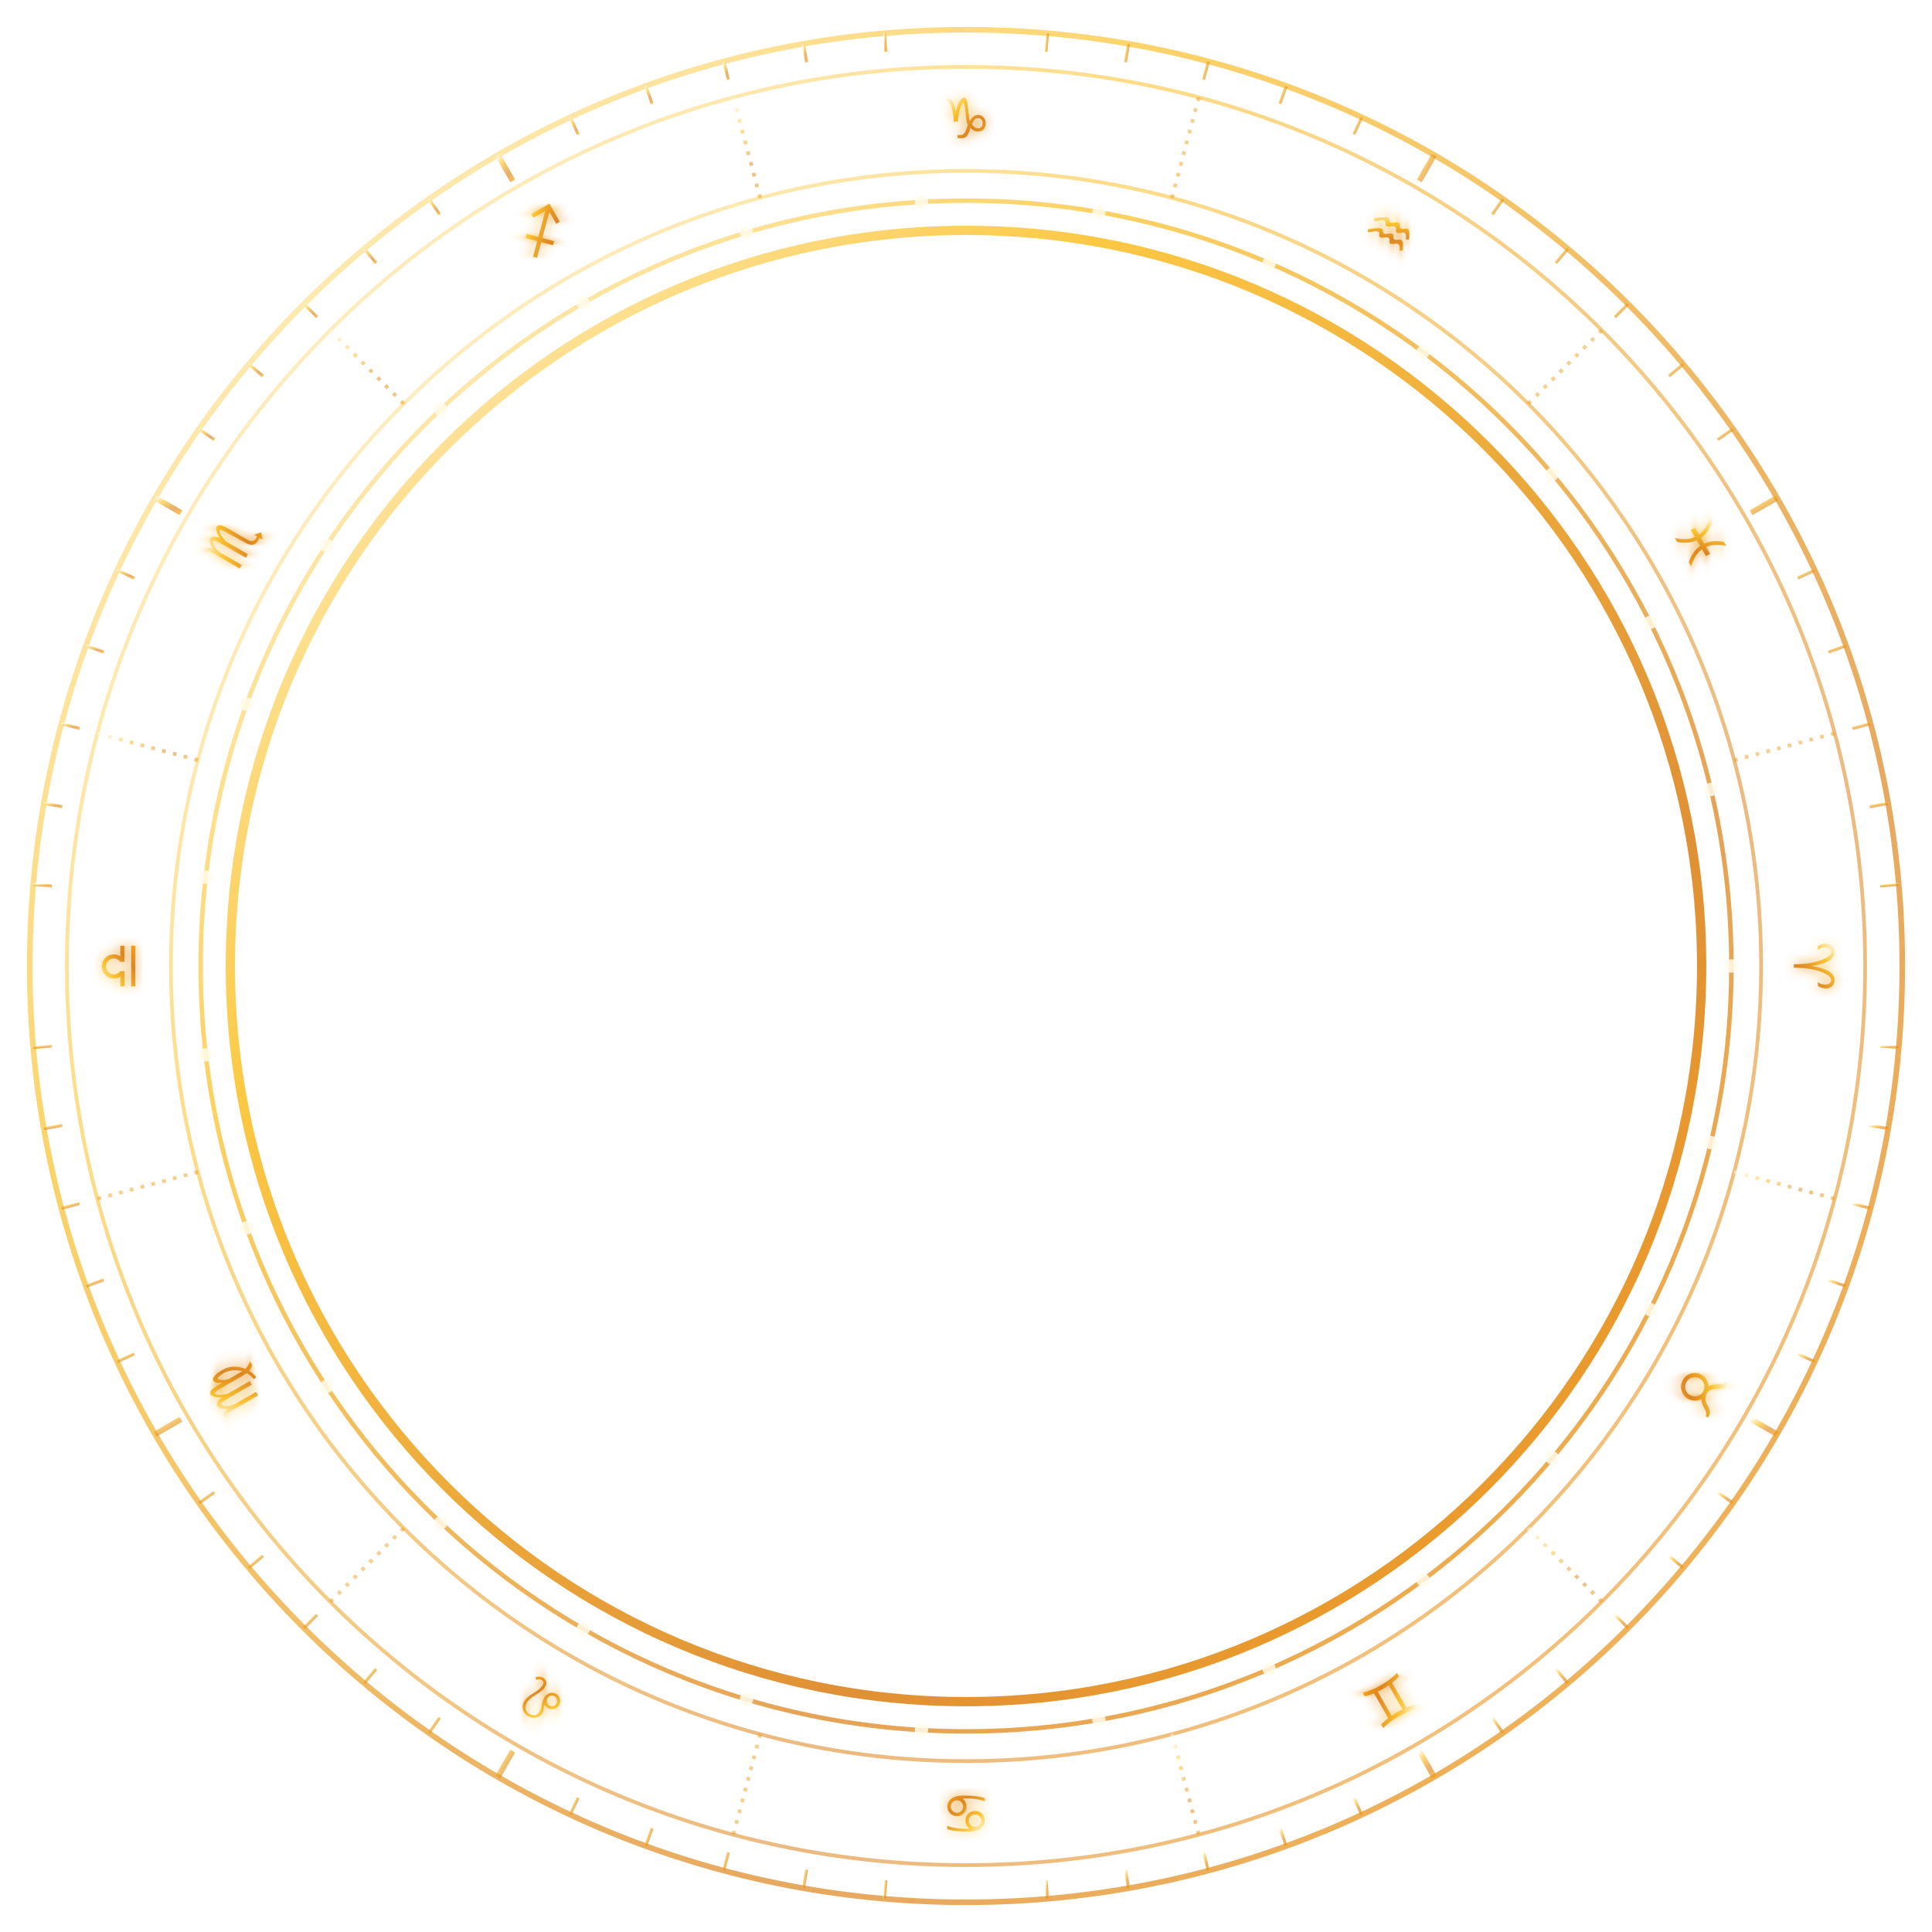
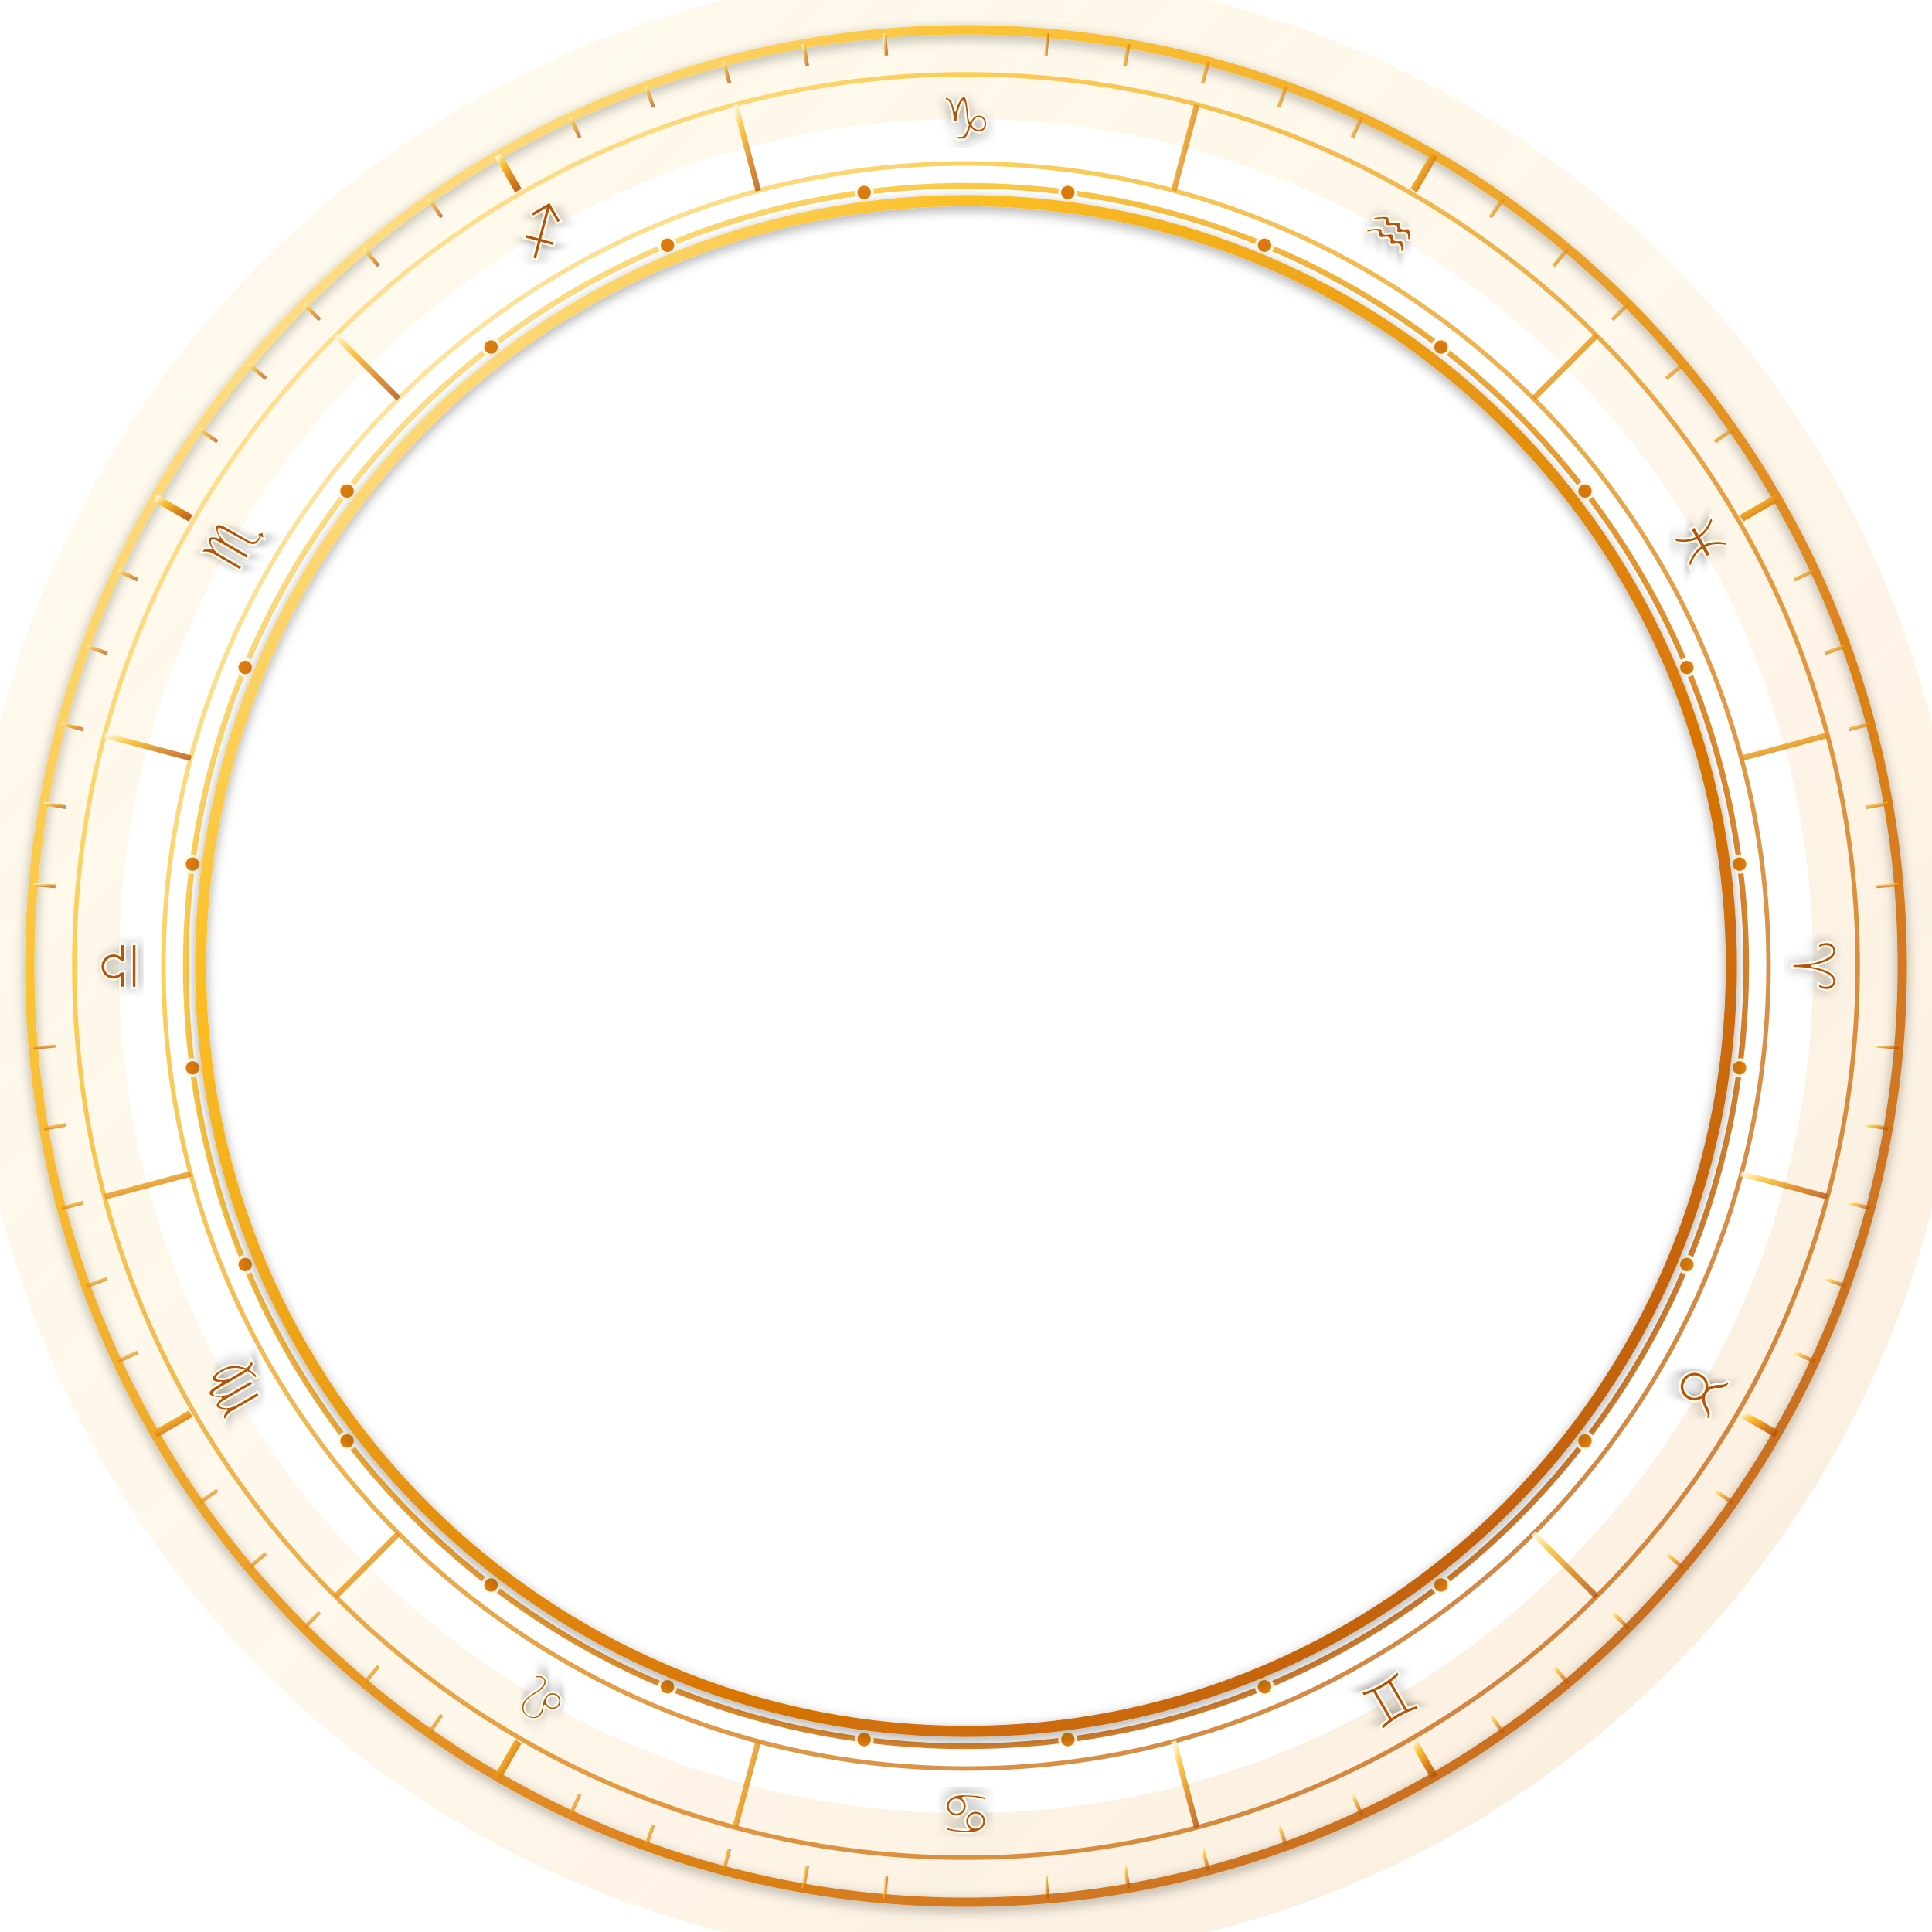
<svg xmlns="http://www.w3.org/2000/svg" class="hero-rashi-dial" viewBox="0 0 520 520">
  <defs>
-     <linearGradient id="dialGold" x1="0%" y1="0%" x2="100%" y2="100%">
-       <stop offset="0%" stop-color="#FFFBEB" stop-opacity="0.95" />
-       <stop offset="30%" stop-color="#FBBF24" stop-opacity="0.9" />
-       <stop offset="70%" stop-color="#D97706" stop-opacity="0.85" />
-       <stop offset="100%" stop-color="#F59E0B" stop-opacity="0.95" />
+     <linearGradient id="dialGoldHigh" x1="0%" y1="0%" x2="100%" y2="100%">
+       <stop offset="0%" stop-color="#FFFBEB" stop-opacity="1" />
+       <stop offset="25%" stop-color="#FBBF24" stop-opacity="1" />
+       <stop offset="65%" stop-color="#D97706" stop-opacity="1" />
+       <stop offset="100%" stop-color="#B45309" stop-opacity="1" />
    </linearGradient>
-     <filter id="goldGlow" x="-20%" y="-20%" width="140%" height="140%">
-       <feGaussianBlur stdDeviation="1.5" result="blur" />
-       <feComposite in="SourceGraphic" in2="blur" operator="over" />
+     <linearGradient id="ringTrackGrad" x1="0%" y1="0%" x2="100%" y2="100%">
+       <stop offset="0%" stop-color="#FDE68A" stop-opacity="0.35" />
+       <stop offset="50%" stop-color="#F59E0B" stop-opacity="0.2" />
+       <stop offset="100%" stop-color="#D97706" stop-opacity="0.35" />
+     </linearGradient>
+     <filter id="dialShadow" x="-20%" y="-20%" width="140%" height="140%">
+       <feDropShadow dx="0" dy="1" stdDeviation="1.5" flood-color="#000" flood-opacity="0.35" />
    </filter>
  </defs>
-   <circle cx="260" cy="260" r="252" stroke="url(#dialGold)" stroke-width="1.5" fill="none" opacity="0.75" />
-   <line x1="512.00" y1="260.00" x2="504.00" y2="260.00" stroke="url(#dialGold)" stroke-width="1.5" opacity="0.7" />
-   <line x1="511.04" y1="281.96" x2="506.06" y2="281.53" stroke="url(#dialGold)" stroke-width="0.8" opacity="0.7" />
-   <line x1="508.17" y1="303.76" x2="503.25" y2="302.89" stroke="url(#dialGold)" stroke-width="0.8" opacity="0.7" />
-   <line x1="503.41" y1="325.22" x2="498.58" y2="323.93" stroke="url(#dialGold)" stroke-width="0.8" opacity="0.7" />
-   <line x1="496.80" y1="346.19" x2="492.10" y2="344.48" stroke="url(#dialGold)" stroke-width="0.8" opacity="0.7" />
-   <line x1="488.39" y1="366.50" x2="483.86" y2="364.39" stroke="url(#dialGold)" stroke-width="0.8" opacity="0.7" />
-   <line x1="478.24" y1="386.00" x2="471.31" y2="382.00" stroke="url(#dialGold)" stroke-width="1.5" opacity="0.7" />
-   <line x1="466.43" y1="404.54" x2="462.33" y2="401.67" stroke="url(#dialGold)" stroke-width="0.8" opacity="0.7" />
-   <line x1="453.04" y1="421.98" x2="449.21" y2="418.77" stroke="url(#dialGold)" stroke-width="0.8" opacity="0.7" />
-   <line x1="438.19" y1="438.19" x2="434.66" y2="434.66" stroke="url(#dialGold)" stroke-width="0.8" opacity="0.7" />
-   <line x1="421.98" y1="453.04" x2="418.77" y2="449.21" stroke="url(#dialGold)" stroke-width="0.8" opacity="0.7" />
-   <line x1="404.54" y1="466.43" x2="401.67" y2="462.33" stroke="url(#dialGold)" stroke-width="0.8" opacity="0.7" />
-   <line x1="386.00" y1="478.24" x2="382.00" y2="471.31" stroke="url(#dialGold)" stroke-width="1.5" opacity="0.7" />
-   <line x1="366.50" y1="488.39" x2="364.39" y2="483.86" stroke="url(#dialGold)" stroke-width="0.8" opacity="0.7" />
-   <line x1="346.19" y1="496.80" x2="344.48" y2="492.10" stroke="url(#dialGold)" stroke-width="0.8" opacity="0.7" />
-   <line x1="325.22" y1="503.41" x2="323.93" y2="498.58" stroke="url(#dialGold)" stroke-width="0.8" opacity="0.7" />
-   <line x1="303.76" y1="508.17" x2="302.89" y2="503.25" stroke="url(#dialGold)" stroke-width="0.8" opacity="0.7" />
-   <line x1="281.96" y1="511.04" x2="281.53" y2="506.06" stroke="url(#dialGold)" stroke-width="0.8" opacity="0.7" />
-   <line x1="260.00" y1="512.00" x2="260.00" y2="504.00" stroke="url(#dialGold)" stroke-width="1.5" opacity="0.7" />
-   <line x1="238.04" y1="511.04" x2="238.47" y2="506.06" stroke="url(#dialGold)" stroke-width="0.8" opacity="0.7" />
-   <line x1="216.24" y1="508.17" x2="217.11" y2="503.25" stroke="url(#dialGold)" stroke-width="0.8" opacity="0.7" />
-   <line x1="194.78" y1="503.41" x2="196.07" y2="498.58" stroke="url(#dialGold)" stroke-width="0.8" opacity="0.7" />
-   <line x1="173.81" y1="496.80" x2="175.52" y2="492.10" stroke="url(#dialGold)" stroke-width="0.8" opacity="0.7" />
-   <line x1="153.50" y1="488.39" x2="155.61" y2="483.86" stroke="url(#dialGold)" stroke-width="0.8" opacity="0.7" />
-   <line x1="134.00" y1="478.24" x2="138.00" y2="471.31" stroke="url(#dialGold)" stroke-width="1.5" opacity="0.7" />
-   <line x1="115.46" y1="466.43" x2="118.33" y2="462.33" stroke="url(#dialGold)" stroke-width="0.8" opacity="0.7" />
-   <line x1="98.02" y1="453.04" x2="101.23" y2="449.21" stroke="url(#dialGold)" stroke-width="0.8" opacity="0.7" />
-   <line x1="81.81" y1="438.19" x2="85.34" y2="434.66" stroke="url(#dialGold)" stroke-width="0.8" opacity="0.7" />
-   <line x1="66.96" y1="421.98" x2="70.79" y2="418.77" stroke="url(#dialGold)" stroke-width="0.8" opacity="0.7" />
-   <line x1="53.57" y1="404.54" x2="57.67" y2="401.67" stroke="url(#dialGold)" stroke-width="0.8" opacity="0.7" />
-   <line x1="41.76" y1="386.00" x2="48.69" y2="382.00" stroke="url(#dialGold)" stroke-width="1.5" opacity="0.7" />
-   <line x1="31.61" y1="366.50" x2="36.14" y2="364.39" stroke="url(#dialGold)" stroke-width="0.8" opacity="0.7" />
-   <line x1="23.20" y1="346.19" x2="27.90" y2="344.48" stroke="url(#dialGold)" stroke-width="0.8" opacity="0.7" />
-   <line x1="16.59" y1="325.22" x2="21.42" y2="323.93" stroke="url(#dialGold)" stroke-width="0.8" opacity="0.7" />
-   <line x1="11.83" y1="303.76" x2="16.75" y2="302.89" stroke="url(#dialGold)" stroke-width="0.8" opacity="0.7" />
-   <line x1="8.96" y1="281.96" x2="13.94" y2="281.53" stroke="url(#dialGold)" stroke-width="0.8" opacity="0.7" />
-   <line x1="8.00" y1="260.00" x2="16.00" y2="260.00" stroke="url(#dialGold)" stroke-width="1.5" opacity="0.7" />
-   <line x1="8.96" y1="238.04" x2="13.94" y2="238.47" stroke="url(#dialGold)" stroke-width="0.8" opacity="0.7" />
-   <line x1="11.83" y1="216.24" x2="16.75" y2="217.11" stroke="url(#dialGold)" stroke-width="0.8" opacity="0.7" />
-   <line x1="16.59" y1="194.78" x2="21.42" y2="196.07" stroke="url(#dialGold)" stroke-width="0.8" opacity="0.7" />
-   <line x1="23.20" y1="173.81" x2="27.90" y2="175.52" stroke="url(#dialGold)" stroke-width="0.8" opacity="0.7" />
-   <line x1="31.61" y1="153.50" x2="36.14" y2="155.61" stroke="url(#dialGold)" stroke-width="0.8" opacity="0.7" />
-   <line x1="41.76" y1="134.00" x2="48.69" y2="138.00" stroke="url(#dialGold)" stroke-width="1.5" opacity="0.7" />
-   <line x1="53.57" y1="115.46" x2="57.67" y2="118.33" stroke="url(#dialGold)" stroke-width="0.8" opacity="0.7" />
-   <line x1="66.96" y1="98.02" x2="70.79" y2="101.23" stroke="url(#dialGold)" stroke-width="0.8" opacity="0.7" />
-   <line x1="81.81" y1="81.81" x2="85.34" y2="85.34" stroke="url(#dialGold)" stroke-width="0.8" opacity="0.7" />
-   <line x1="98.02" y1="66.96" x2="101.23" y2="70.79" stroke="url(#dialGold)" stroke-width="0.8" opacity="0.7" />
-   <line x1="115.46" y1="53.57" x2="118.33" y2="57.67" stroke="url(#dialGold)" stroke-width="0.8" opacity="0.7" />
-   <line x1="134.00" y1="41.76" x2="138.00" y2="48.69" stroke="url(#dialGold)" stroke-width="1.5" opacity="0.7" />
-   <line x1="153.50" y1="31.61" x2="155.61" y2="36.14" stroke="url(#dialGold)" stroke-width="0.8" opacity="0.7" />
-   <line x1="173.81" y1="23.20" x2="175.52" y2="27.90" stroke="url(#dialGold)" stroke-width="0.8" opacity="0.7" />
-   <line x1="194.78" y1="16.59" x2="196.07" y2="21.42" stroke="url(#dialGold)" stroke-width="0.8" opacity="0.7" />
-   <line x1="216.24" y1="11.83" x2="217.11" y2="16.75" stroke="url(#dialGold)" stroke-width="0.8" opacity="0.7" />
-   <line x1="238.04" y1="8.96" x2="238.47" y2="13.94" stroke="url(#dialGold)" stroke-width="0.8" opacity="0.7" />
-   <line x1="260.00" y1="8.00" x2="260.00" y2="16.00" stroke="url(#dialGold)" stroke-width="1.5" opacity="0.7" />
-   <line x1="281.96" y1="8.96" x2="281.53" y2="13.94" stroke="url(#dialGold)" stroke-width="0.8" opacity="0.7" />
-   <line x1="303.76" y1="11.83" x2="302.89" y2="16.75" stroke="url(#dialGold)" stroke-width="0.8" opacity="0.7" />
-   <line x1="325.22" y1="16.59" x2="323.93" y2="21.42" stroke="url(#dialGold)" stroke-width="0.8" opacity="0.7" />
-   <line x1="346.19" y1="23.20" x2="344.48" y2="27.90" stroke="url(#dialGold)" stroke-width="0.8" opacity="0.7" />
-   <line x1="366.50" y1="31.61" x2="364.39" y2="36.14" stroke="url(#dialGold)" stroke-width="0.8" opacity="0.7" />
-   <line x1="386.00" y1="41.76" x2="382.00" y2="48.69" stroke="url(#dialGold)" stroke-width="1.5" opacity="0.7" />
-   <line x1="404.54" y1="53.57" x2="401.67" y2="57.67" stroke="url(#dialGold)" stroke-width="0.8" opacity="0.7" />
-   <line x1="421.98" y1="66.96" x2="418.77" y2="70.79" stroke="url(#dialGold)" stroke-width="0.8" opacity="0.7" />
-   <line x1="438.19" y1="81.81" x2="434.66" y2="85.34" stroke="url(#dialGold)" stroke-width="0.8" opacity="0.7" />
-   <line x1="453.04" y1="98.02" x2="449.21" y2="101.23" stroke="url(#dialGold)" stroke-width="0.8" opacity="0.7" />
-   <line x1="466.43" y1="115.46" x2="462.33" y2="118.33" stroke="url(#dialGold)" stroke-width="0.8" opacity="0.7" />
-   <line x1="478.24" y1="134.00" x2="471.31" y2="138.00" stroke="url(#dialGold)" stroke-width="1.5" opacity="0.7" />
-   <line x1="488.39" y1="153.50" x2="483.86" y2="155.61" stroke="url(#dialGold)" stroke-width="0.8" opacity="0.7" />
-   <line x1="496.80" y1="173.81" x2="492.10" y2="175.52" stroke="url(#dialGold)" stroke-width="0.8" opacity="0.7" />
-   <line x1="503.41" y1="194.78" x2="498.58" y2="196.07" stroke="url(#dialGold)" stroke-width="0.8" opacity="0.7" />
-   <line x1="508.17" y1="216.24" x2="503.25" y2="217.11" stroke="url(#dialGold)" stroke-width="0.8" opacity="0.7" />
-   <line x1="511.04" y1="238.04" x2="506.06" y2="238.47" stroke="url(#dialGold)" stroke-width="0.8" opacity="0.7" />
-   <circle cx="260" cy="260" r="242" stroke="url(#dialGold)" stroke-width="1" fill="none" opacity="0.6" />
-   <circle cx="260" cy="260" r="214" stroke="url(#dialGold)" stroke-width="1" fill="none" opacity="0.6" />
-   <line x1="466.71" y1="204.61" x2="493.75" y2="197.37" stroke="url(#dialGold)" stroke-width="1" opacity="0.55" stroke-dasharray="1 2" />
-   <line x1="466.71" y1="315.39" x2="493.75" y2="322.63" stroke="url(#dialGold)" stroke-width="1" opacity="0.55" stroke-dasharray="1 2" />
-   <line x1="411.32" y1="411.32" x2="431.12" y2="431.12" stroke="url(#dialGold)" stroke-width="1" opacity="0.55" stroke-dasharray="1 2" />
-   <line x1="315.39" y1="466.71" x2="322.63" y2="493.75" stroke="url(#dialGold)" stroke-width="1" opacity="0.55" stroke-dasharray="1 2" />
-   <line x1="204.61" y1="466.71" x2="197.37" y2="493.75" stroke="url(#dialGold)" stroke-width="1" opacity="0.55" stroke-dasharray="1 2" />
-   <line x1="108.68" y1="411.32" x2="88.88" y2="431.12" stroke="url(#dialGold)" stroke-width="1" opacity="0.55" stroke-dasharray="1 2" />
-   <line x1="53.29" y1="315.39" x2="26.25" y2="322.63" stroke="url(#dialGold)" stroke-width="1" opacity="0.55" stroke-dasharray="1 2" />
-   <line x1="53.29" y1="204.61" x2="26.25" y2="197.37" stroke="url(#dialGold)" stroke-width="1" opacity="0.55" stroke-dasharray="1 2" />
-   <line x1="108.68" y1="108.68" x2="88.88" y2="88.88" stroke="url(#dialGold)" stroke-width="1" opacity="0.55" stroke-dasharray="1 2" />
-   <line x1="204.61" y1="53.29" x2="197.37" y2="26.25" stroke="url(#dialGold)" stroke-width="1" opacity="0.55" stroke-dasharray="1 2" />
-   <line x1="315.39" y1="53.29" x2="322.63" y2="26.25" stroke="url(#dialGold)" stroke-width="1" opacity="0.55" stroke-dasharray="1 2" />
-   <line x1="411.32" y1="108.68" x2="431.12" y2="88.88" stroke="url(#dialGold)" stroke-width="1" opacity="0.55" stroke-dasharray="1 2" />
-   <text x="488.00" y="260.00" fill="url(#dialGold)" font-family="system-ui, -apple-system, sans-serif" font-size="15" font-weight="bold" text-anchor="middle" dominant-baseline="central" transform="rotate(90, 488.00, 260.00)" filter="url(#goldGlow)">♈</text>
-   <text x="457.45" y="374.00" fill="url(#dialGold)" font-family="system-ui, -apple-system, sans-serif" font-size="15" font-weight="bold" text-anchor="middle" dominant-baseline="central" transform="rotate(120, 457.45, 374.00)" filter="url(#goldGlow)">♉</text>
-   <text x="374.00" y="457.45" fill="url(#dialGold)" font-family="system-ui, -apple-system, sans-serif" font-size="15" font-weight="bold" text-anchor="middle" dominant-baseline="central" transform="rotate(150, 374.00, 457.45)" filter="url(#goldGlow)">♊</text>
-   <text x="260.00" y="488.00" fill="url(#dialGold)" font-family="system-ui, -apple-system, sans-serif" font-size="15" font-weight="bold" text-anchor="middle" dominant-baseline="central" transform="rotate(180, 260.00, 488.00)" filter="url(#goldGlow)">♋</text>
-   <text x="146.00" y="457.45" fill="url(#dialGold)" font-family="system-ui, -apple-system, sans-serif" font-size="15" font-weight="bold" text-anchor="middle" dominant-baseline="central" transform="rotate(210, 146.00, 457.45)" filter="url(#goldGlow)">♌</text>
-   <text x="62.55" y="374.00" fill="url(#dialGold)" font-family="system-ui, -apple-system, sans-serif" font-size="15" font-weight="bold" text-anchor="middle" dominant-baseline="central" transform="rotate(240, 62.55, 374.00)" filter="url(#goldGlow)">♍</text>
-   <text x="32.00" y="260.00" fill="url(#dialGold)" font-family="system-ui, -apple-system, sans-serif" font-size="15" font-weight="bold" text-anchor="middle" dominant-baseline="central" transform="rotate(270, 32.00, 260.00)" filter="url(#goldGlow)">♎</text>
-   <text x="62.55" y="146.00" fill="url(#dialGold)" font-family="system-ui, -apple-system, sans-serif" font-size="15" font-weight="bold" text-anchor="middle" dominant-baseline="central" transform="rotate(300, 62.55, 146.00)" filter="url(#goldGlow)">♏</text>
-   <text x="146.00" y="62.55" fill="url(#dialGold)" font-family="system-ui, -apple-system, sans-serif" font-size="15" font-weight="bold" text-anchor="middle" dominant-baseline="central" transform="rotate(330, 146.00, 62.55)" filter="url(#goldGlow)">♐</text>
-   <text x="260.00" y="32.00" fill="url(#dialGold)" font-family="system-ui, -apple-system, sans-serif" font-size="15" font-weight="bold" text-anchor="middle" dominant-baseline="central" transform="rotate(360, 260.00, 32.00)" filter="url(#goldGlow)">♑</text>
-   <text x="374.00" y="62.55" fill="url(#dialGold)" font-family="system-ui, -apple-system, sans-serif" font-size="15" font-weight="bold" text-anchor="middle" dominant-baseline="central" transform="rotate(390, 374.00, 62.55)" filter="url(#goldGlow)">♒</text>
-   <text x="457.45" y="146.00" fill="url(#dialGold)" font-family="system-ui, -apple-system, sans-serif" font-size="15" font-weight="bold" text-anchor="middle" dominant-baseline="central" transform="rotate(420, 457.45, 146.00)" filter="url(#goldGlow)">♓</text>
-   <circle cx="260" cy="260" r="206" stroke="url(#dialGold)" stroke-width="1.2" fill="none" opacity="0.8" />
-   <circle cx="466.00" cy="260.00" r="1.8" fill="#FFFBEB" opacity="0.85" />
-   <circle cx="460.45" cy="307.51" r="1.8" fill="#FFFBEB" opacity="0.85" />
-   <circle cx="444.09" cy="352.45" r="1.8" fill="#FFFBEB" opacity="0.85" />
-   <circle cx="417.81" cy="392.41" r="1.8" fill="#FFFBEB" opacity="0.85" />
-   <circle cx="383.01" cy="425.24" r="1.8" fill="#FFFBEB" opacity="0.85" />
-   <circle cx="341.59" cy="449.15" r="1.8" fill="#FFFBEB" opacity="0.85" />
-   <circle cx="295.77" cy="462.87" r="1.8" fill="#FFFBEB" opacity="0.85" />
-   <circle cx="248.02" cy="465.65" r="1.8" fill="#FFFBEB" opacity="0.85" />
-   <circle cx="200.92" cy="457.35" r="1.8" fill="#FFFBEB" opacity="0.85" />
-   <circle cx="157.00" cy="438.40" r="1.8" fill="#FFFBEB" opacity="0.85" />
-   <circle cx="118.63" cy="409.84" r="1.8" fill="#FFFBEB" opacity="0.85" />
-   <circle cx="87.89" cy="373.20" r="1.8" fill="#FFFBEB" opacity="0.85" />
-   <circle cx="66.42" cy="330.46" r="1.8" fill="#FFFBEB" opacity="0.85" />
-   <circle cx="55.39" cy="283.92" r="1.8" fill="#FFFBEB" opacity="0.85" />
-   <circle cx="55.39" cy="236.08" r="1.8" fill="#FFFBEB" opacity="0.85" />
-   <circle cx="66.42" cy="189.54" r="1.8" fill="#FFFBEB" opacity="0.85" />
-   <circle cx="87.89" cy="146.80" r="1.8" fill="#FFFBEB" opacity="0.85" />
-   <circle cx="118.63" cy="110.16" r="1.8" fill="#FFFBEB" opacity="0.85" />
-   <circle cx="157.00" cy="81.60" r="1.8" fill="#FFFBEB" opacity="0.85" />
-   <circle cx="200.92" cy="62.65" r="1.8" fill="#FFFBEB" opacity="0.85" />
-   <circle cx="248.02" cy="54.35" r="1.8" fill="#FFFBEB" opacity="0.85" />
-   <circle cx="295.77" cy="57.13" r="1.8" fill="#FFFBEB" opacity="0.85" />
-   <circle cx="341.59" cy="70.85" r="1.8" fill="#FFFBEB" opacity="0.85" />
-   <circle cx="383.01" cy="94.76" r="1.8" fill="#FFFBEB" opacity="0.85" />
-   <circle cx="417.81" cy="127.59" r="1.8" fill="#FFFBEB" opacity="0.85" />
-   <circle cx="444.09" cy="167.55" r="1.8" fill="#FFFBEB" opacity="0.85" />
-   <circle cx="460.45" cy="212.49" r="1.8" fill="#FFFBEB" opacity="0.85" />
-   <circle cx="260" cy="260" r="198" stroke="url(#dialGold)" stroke-width="2.5" fill="none" opacity="0.95" />
+   <circle cx="260" cy="260" r="248" fill="none" stroke="url(#ringTrackGrad)" stroke-width="40" opacity="0.4" />
+   <circle cx="260" cy="260" r="252" stroke="url(#dialGoldHigh)" stroke-width="2.5" fill="none" opacity="0.9" filter="url(#dialShadow)" />
+   <line x1="512.00" y1="260.00" x2="501.00" y2="260.00" stroke="url(#dialGoldHigh)" stroke-width="2.0" opacity="0.9" />
+   <line x1="511.04" y1="281.96" x2="505.06" y2="281.44" stroke="url(#dialGoldHigh)" stroke-width="1.0" opacity="0.7" />
+   <line x1="508.17" y1="303.76" x2="502.26" y2="302.72" stroke="url(#dialGoldHigh)" stroke-width="1.0" opacity="0.7" />
+   <line x1="503.41" y1="325.22" x2="497.62" y2="323.67" stroke="url(#dialGoldHigh)" stroke-width="1.0" opacity="0.7" />
+   <line x1="496.80" y1="346.19" x2="491.16" y2="344.14" stroke="url(#dialGoldHigh)" stroke-width="1.0" opacity="0.7" />
+   <line x1="488.39" y1="366.50" x2="482.95" y2="363.96" stroke="url(#dialGoldHigh)" stroke-width="1.0" opacity="0.7" />
+   <line x1="478.24" y1="386.00" x2="468.71" y2="380.50" stroke="url(#dialGoldHigh)" stroke-width="2.0" opacity="0.9" />
+   <line x1="466.43" y1="404.54" x2="461.51" y2="401.10" stroke="url(#dialGoldHigh)" stroke-width="1.0" opacity="0.7" />
+   <line x1="453.04" y1="421.98" x2="448.45" y2="418.13" stroke="url(#dialGoldHigh)" stroke-width="1.0" opacity="0.7" />
+   <line x1="438.19" y1="438.19" x2="433.95" y2="433.95" stroke="url(#dialGoldHigh)" stroke-width="1.0" opacity="0.7" />
+   <line x1="421.98" y1="453.04" x2="418.13" y2="448.45" stroke="url(#dialGoldHigh)" stroke-width="1.0" opacity="0.7" />
+   <line x1="404.54" y1="466.43" x2="401.10" y2="461.51" stroke="url(#dialGoldHigh)" stroke-width="1.0" opacity="0.7" />
+   <line x1="386.00" y1="478.24" x2="380.50" y2="468.71" stroke="url(#dialGoldHigh)" stroke-width="2.0" opacity="0.9" />
+   <line x1="366.50" y1="488.39" x2="363.96" y2="482.95" stroke="url(#dialGoldHigh)" stroke-width="1.0" opacity="0.7" />
+   <line x1="346.19" y1="496.80" x2="344.14" y2="491.16" stroke="url(#dialGoldHigh)" stroke-width="1.0" opacity="0.7" />
+   <line x1="325.22" y1="503.41" x2="323.67" y2="497.62" stroke="url(#dialGoldHigh)" stroke-width="1.0" opacity="0.7" />
+   <line x1="303.76" y1="508.17" x2="302.72" y2="502.26" stroke="url(#dialGoldHigh)" stroke-width="1.0" opacity="0.7" />
+   <line x1="281.96" y1="511.04" x2="281.44" y2="505.06" stroke="url(#dialGoldHigh)" stroke-width="1.0" opacity="0.7" />
+   <line x1="260.00" y1="512.00" x2="260.00" y2="501.00" stroke="url(#dialGoldHigh)" stroke-width="2.0" opacity="0.9" />
+   <line x1="238.04" y1="511.04" x2="238.56" y2="505.06" stroke="url(#dialGoldHigh)" stroke-width="1.0" opacity="0.7" />
+   <line x1="216.24" y1="508.17" x2="217.28" y2="502.26" stroke="url(#dialGoldHigh)" stroke-width="1.0" opacity="0.7" />
+   <line x1="194.78" y1="503.41" x2="196.33" y2="497.62" stroke="url(#dialGoldHigh)" stroke-width="1.0" opacity="0.7" />
+   <line x1="173.81" y1="496.80" x2="175.86" y2="491.16" stroke="url(#dialGoldHigh)" stroke-width="1.0" opacity="0.7" />
+   <line x1="153.50" y1="488.39" x2="156.04" y2="482.95" stroke="url(#dialGoldHigh)" stroke-width="1.0" opacity="0.7" />
+   <line x1="134.00" y1="478.24" x2="139.50" y2="468.71" stroke="url(#dialGoldHigh)" stroke-width="2.0" opacity="0.9" />
+   <line x1="115.46" y1="466.43" x2="118.90" y2="461.51" stroke="url(#dialGoldHigh)" stroke-width="1.0" opacity="0.7" />
+   <line x1="98.02" y1="453.04" x2="101.87" y2="448.45" stroke="url(#dialGoldHigh)" stroke-width="1.0" opacity="0.7" />
+   <line x1="81.81" y1="438.19" x2="86.05" y2="433.95" stroke="url(#dialGoldHigh)" stroke-width="1.0" opacity="0.7" />
+   <line x1="66.96" y1="421.98" x2="71.55" y2="418.13" stroke="url(#dialGoldHigh)" stroke-width="1.0" opacity="0.7" />
+   <line x1="53.57" y1="404.54" x2="58.49" y2="401.10" stroke="url(#dialGoldHigh)" stroke-width="1.0" opacity="0.7" />
+   <line x1="41.76" y1="386.00" x2="51.29" y2="380.50" stroke="url(#dialGoldHigh)" stroke-width="2.0" opacity="0.9" />
+   <line x1="31.61" y1="366.50" x2="37.05" y2="363.96" stroke="url(#dialGoldHigh)" stroke-width="1.0" opacity="0.7" />
+   <line x1="23.20" y1="346.19" x2="28.84" y2="344.14" stroke="url(#dialGoldHigh)" stroke-width="1.0" opacity="0.7" />
+   <line x1="16.59" y1="325.22" x2="22.38" y2="323.67" stroke="url(#dialGoldHigh)" stroke-width="1.0" opacity="0.7" />
+   <line x1="11.83" y1="303.76" x2="17.74" y2="302.72" stroke="url(#dialGoldHigh)" stroke-width="1.0" opacity="0.7" />
+   <line x1="8.96" y1="281.96" x2="14.94" y2="281.44" stroke="url(#dialGoldHigh)" stroke-width="1.0" opacity="0.7" />
+   <line x1="8.00" y1="260.00" x2="19.00" y2="260.00" stroke="url(#dialGoldHigh)" stroke-width="2.0" opacity="0.9" />
+   <line x1="8.96" y1="238.04" x2="14.94" y2="238.56" stroke="url(#dialGoldHigh)" stroke-width="1.0" opacity="0.7" />
+   <line x1="11.83" y1="216.24" x2="17.74" y2="217.28" stroke="url(#dialGoldHigh)" stroke-width="1.0" opacity="0.7" />
+   <line x1="16.59" y1="194.78" x2="22.38" y2="196.33" stroke="url(#dialGoldHigh)" stroke-width="1.0" opacity="0.7" />
+   <line x1="23.20" y1="173.81" x2="28.84" y2="175.86" stroke="url(#dialGoldHigh)" stroke-width="1.0" opacity="0.7" />
+   <line x1="31.61" y1="153.50" x2="37.05" y2="156.04" stroke="url(#dialGoldHigh)" stroke-width="1.0" opacity="0.7" />
+   <line x1="41.76" y1="134.00" x2="51.29" y2="139.50" stroke="url(#dialGoldHigh)" stroke-width="2.0" opacity="0.9" />
+   <line x1="53.57" y1="115.46" x2="58.49" y2="118.90" stroke="url(#dialGoldHigh)" stroke-width="1.0" opacity="0.7" />
+   <line x1="66.96" y1="98.02" x2="71.55" y2="101.87" stroke="url(#dialGoldHigh)" stroke-width="1.0" opacity="0.7" />
+   <line x1="81.81" y1="81.81" x2="86.05" y2="86.05" stroke="url(#dialGoldHigh)" stroke-width="1.0" opacity="0.7" />
+   <line x1="98.02" y1="66.96" x2="101.87" y2="71.55" stroke="url(#dialGoldHigh)" stroke-width="1.0" opacity="0.7" />
+   <line x1="115.46" y1="53.57" x2="118.90" y2="58.49" stroke="url(#dialGoldHigh)" stroke-width="1.0" opacity="0.7" />
+   <line x1="134.00" y1="41.76" x2="139.50" y2="51.29" stroke="url(#dialGoldHigh)" stroke-width="2.0" opacity="0.9" />
+   <line x1="153.50" y1="31.61" x2="156.04" y2="37.05" stroke="url(#dialGoldHigh)" stroke-width="1.0" opacity="0.7" />
+   <line x1="173.81" y1="23.20" x2="175.86" y2="28.84" stroke="url(#dialGoldHigh)" stroke-width="1.0" opacity="0.7" />
+   <line x1="194.78" y1="16.59" x2="196.33" y2="22.38" stroke="url(#dialGoldHigh)" stroke-width="1.0" opacity="0.7" />
+   <line x1="216.24" y1="11.83" x2="217.28" y2="17.74" stroke="url(#dialGoldHigh)" stroke-width="1.0" opacity="0.7" />
+   <line x1="238.04" y1="8.96" x2="238.56" y2="14.94" stroke="url(#dialGoldHigh)" stroke-width="1.0" opacity="0.7" />
+   <line x1="260.00" y1="8.00" x2="260.00" y2="19.00" stroke="url(#dialGoldHigh)" stroke-width="2.0" opacity="0.9" />
+   <line x1="281.96" y1="8.96" x2="281.44" y2="14.94" stroke="url(#dialGoldHigh)" stroke-width="1.0" opacity="0.7" />
+   <line x1="303.76" y1="11.83" x2="302.72" y2="17.74" stroke="url(#dialGoldHigh)" stroke-width="1.0" opacity="0.7" />
+   <line x1="325.22" y1="16.59" x2="323.67" y2="22.38" stroke="url(#dialGoldHigh)" stroke-width="1.0" opacity="0.7" />
+   <line x1="346.19" y1="23.20" x2="344.14" y2="28.84" stroke="url(#dialGoldHigh)" stroke-width="1.0" opacity="0.7" />
+   <line x1="366.50" y1="31.61" x2="363.96" y2="37.05" stroke="url(#dialGoldHigh)" stroke-width="1.0" opacity="0.7" />
+   <line x1="386.00" y1="41.76" x2="380.50" y2="51.29" stroke="url(#dialGoldHigh)" stroke-width="2.0" opacity="0.9" />
+   <line x1="404.54" y1="53.57" x2="401.10" y2="58.49" stroke="url(#dialGoldHigh)" stroke-width="1.0" opacity="0.7" />
+   <line x1="421.98" y1="66.96" x2="418.13" y2="71.55" stroke="url(#dialGoldHigh)" stroke-width="1.0" opacity="0.7" />
+   <line x1="438.19" y1="81.81" x2="433.95" y2="86.05" stroke="url(#dialGoldHigh)" stroke-width="1.0" opacity="0.7" />
+   <line x1="453.04" y1="98.02" x2="448.45" y2="101.87" stroke="url(#dialGoldHigh)" stroke-width="1.0" opacity="0.7" />
+   <line x1="466.43" y1="115.46" x2="461.51" y2="118.90" stroke="url(#dialGoldHigh)" stroke-width="1.0" opacity="0.7" />
+   <line x1="478.24" y1="134.00" x2="468.71" y2="139.50" stroke="url(#dialGoldHigh)" stroke-width="2.0" opacity="0.9" />
+   <line x1="488.39" y1="153.50" x2="482.95" y2="156.04" stroke="url(#dialGoldHigh)" stroke-width="1.0" opacity="0.7" />
+   <line x1="496.80" y1="173.81" x2="491.16" y2="175.86" stroke="url(#dialGoldHigh)" stroke-width="1.0" opacity="0.7" />
+   <line x1="503.41" y1="194.78" x2="497.62" y2="196.33" stroke="url(#dialGoldHigh)" stroke-width="1.0" opacity="0.7" />
+   <line x1="508.17" y1="216.24" x2="502.26" y2="217.28" stroke="url(#dialGoldHigh)" stroke-width="1.0" opacity="0.7" />
+   <line x1="511.04" y1="238.04" x2="505.06" y2="238.56" stroke="url(#dialGoldHigh)" stroke-width="1.0" opacity="0.7" />
+   <circle cx="260" cy="260" r="240" stroke="url(#dialGoldHigh)" stroke-width="1.2" fill="none" opacity="0.75" />
+   <circle cx="260" cy="260" r="216" stroke="url(#dialGoldHigh)" stroke-width="1.2" fill="none" opacity="0.75" />
+   <line x1="468.64" y1="204.10" x2="491.82" y2="197.88" stroke="url(#dialGoldHigh)" stroke-width="1.5" opacity="0.8" />
+   <line x1="468.64" y1="315.90" x2="491.82" y2="322.12" stroke="url(#dialGoldHigh)" stroke-width="1.5" opacity="0.8" />
+   <line x1="412.74" y1="412.74" x2="429.71" y2="429.71" stroke="url(#dialGoldHigh)" stroke-width="1.5" opacity="0.8" />
+   <line x1="315.90" y1="468.64" x2="322.12" y2="491.82" stroke="url(#dialGoldHigh)" stroke-width="1.5" opacity="0.8" />
+   <line x1="204.10" y1="468.64" x2="197.88" y2="491.82" stroke="url(#dialGoldHigh)" stroke-width="1.5" opacity="0.8" />
+   <line x1="107.26" y1="412.74" x2="90.29" y2="429.71" stroke="url(#dialGoldHigh)" stroke-width="1.5" opacity="0.8" />
+   <line x1="51.36" y1="315.90" x2="28.18" y2="322.12" stroke="url(#dialGoldHigh)" stroke-width="1.5" opacity="0.8" />
+   <line x1="51.36" y1="204.10" x2="28.18" y2="197.88" stroke="url(#dialGoldHigh)" stroke-width="1.5" opacity="0.8" />
+   <line x1="107.26" y1="107.26" x2="90.29" y2="90.29" stroke="url(#dialGoldHigh)" stroke-width="1.5" opacity="0.8" />
+   <line x1="204.10" y1="51.36" x2="197.88" y2="28.18" stroke="url(#dialGoldHigh)" stroke-width="1.5" opacity="0.8" />
+   <line x1="315.90" y1="51.36" x2="322.12" y2="28.18" stroke="url(#dialGoldHigh)" stroke-width="1.5" opacity="0.8" />
+   <line x1="412.74" y1="107.26" x2="429.71" y2="90.29" stroke="url(#dialGoldHigh)" stroke-width="1.5" opacity="0.8" />
+   <text x="488.00" y="260.00" fill="#B45309" stroke="#FFFBEB" stroke-width="0.5" font-family="system-ui, -apple-system, sans-serif" font-size="16" font-weight="900" text-anchor="middle" dominant-baseline="central" transform="rotate(90, 488.00, 260.00)" filter="url(#dialShadow)">♈</text>
+   <text x="457.45" y="374.00" fill="#B45309" stroke="#FFFBEB" stroke-width="0.5" font-family="system-ui, -apple-system, sans-serif" font-size="16" font-weight="900" text-anchor="middle" dominant-baseline="central" transform="rotate(120, 457.45, 374.00)" filter="url(#dialShadow)">♉</text>
+   <text x="374.00" y="457.45" fill="#B45309" stroke="#FFFBEB" stroke-width="0.5" font-family="system-ui, -apple-system, sans-serif" font-size="16" font-weight="900" text-anchor="middle" dominant-baseline="central" transform="rotate(150, 374.00, 457.45)" filter="url(#dialShadow)">♊</text>
+   <text x="260.00" y="488.00" fill="#B45309" stroke="#FFFBEB" stroke-width="0.5" font-family="system-ui, -apple-system, sans-serif" font-size="16" font-weight="900" text-anchor="middle" dominant-baseline="central" transform="rotate(180, 260.00, 488.00)" filter="url(#dialShadow)">♋</text>
+   <text x="146.00" y="457.45" fill="#B45309" stroke="#FFFBEB" stroke-width="0.5" font-family="system-ui, -apple-system, sans-serif" font-size="16" font-weight="900" text-anchor="middle" dominant-baseline="central" transform="rotate(210, 146.00, 457.45)" filter="url(#dialShadow)">♌</text>
+   <text x="62.55" y="374.00" fill="#B45309" stroke="#FFFBEB" stroke-width="0.5" font-family="system-ui, -apple-system, sans-serif" font-size="16" font-weight="900" text-anchor="middle" dominant-baseline="central" transform="rotate(240, 62.55, 374.00)" filter="url(#dialShadow)">♍</text>
+   <text x="32.00" y="260.00" fill="#B45309" stroke="#FFFBEB" stroke-width="0.5" font-family="system-ui, -apple-system, sans-serif" font-size="16" font-weight="900" text-anchor="middle" dominant-baseline="central" transform="rotate(270, 32.00, 260.00)" filter="url(#dialShadow)">♎</text>
+   <text x="62.55" y="146.00" fill="#B45309" stroke="#FFFBEB" stroke-width="0.5" font-family="system-ui, -apple-system, sans-serif" font-size="16" font-weight="900" text-anchor="middle" dominant-baseline="central" transform="rotate(300, 62.55, 146.00)" filter="url(#dialShadow)">♏</text>
+   <text x="146.00" y="62.55" fill="#B45309" stroke="#FFFBEB" stroke-width="0.5" font-family="system-ui, -apple-system, sans-serif" font-size="16" font-weight="900" text-anchor="middle" dominant-baseline="central" transform="rotate(330, 146.00, 62.55)" filter="url(#dialShadow)">♐</text>
+   <text x="260.00" y="32.00" fill="#B45309" stroke="#FFFBEB" stroke-width="0.5" font-family="system-ui, -apple-system, sans-serif" font-size="16" font-weight="900" text-anchor="middle" dominant-baseline="central" transform="rotate(360, 260.00, 32.00)" filter="url(#dialShadow)">♑</text>
+   <text x="374.00" y="62.55" fill="#B45309" stroke="#FFFBEB" stroke-width="0.5" font-family="system-ui, -apple-system, sans-serif" font-size="16" font-weight="900" text-anchor="middle" dominant-baseline="central" transform="rotate(390, 374.00, 62.55)" filter="url(#dialShadow)">♒</text>
+   <text x="457.45" y="146.00" fill="#B45309" stroke="#FFFBEB" stroke-width="0.5" font-family="system-ui, -apple-system, sans-serif" font-size="16" font-weight="900" text-anchor="middle" dominant-baseline="central" transform="rotate(420, 457.45, 146.00)" filter="url(#dialShadow)">♓</text>
+   <circle cx="260" cy="260" r="210" stroke="url(#dialGoldHigh)" stroke-width="1.5" fill="none" opacity="0.85" />
+   <circle cx="468.20" cy="287.41" r="2.2" fill="#D97706" stroke="#FFFBEB" stroke-width="0.8" opacity="0.95" />
+   <circle cx="454.01" cy="340.36" r="2.2" fill="#D97706" stroke="#FFFBEB" stroke-width="0.8" opacity="0.95" />
+   <circle cx="426.60" cy="387.84" r="2.2" fill="#D97706" stroke="#FFFBEB" stroke-width="0.8" opacity="0.95" />
+   <circle cx="387.84" cy="426.60" r="2.2" fill="#D97706" stroke="#FFFBEB" stroke-width="0.8" opacity="0.95" />
+   <circle cx="340.36" cy="454.01" r="2.2" fill="#D97706" stroke="#FFFBEB" stroke-width="0.8" opacity="0.95" />
+   <circle cx="287.41" cy="468.20" r="2.2" fill="#D97706" stroke="#FFFBEB" stroke-width="0.8" opacity="0.95" />
+   <circle cx="232.59" cy="468.20" r="2.2" fill="#D97706" stroke="#FFFBEB" stroke-width="0.8" opacity="0.95" />
+   <circle cx="179.64" cy="454.01" r="2.2" fill="#D97706" stroke="#FFFBEB" stroke-width="0.8" opacity="0.95" />
+   <circle cx="132.16" cy="426.60" r="2.2" fill="#D97706" stroke="#FFFBEB" stroke-width="0.8" opacity="0.95" />
+   <circle cx="93.40" cy="387.84" r="2.2" fill="#D97706" stroke="#FFFBEB" stroke-width="0.8" opacity="0.95" />
+   <circle cx="65.99" cy="340.36" r="2.2" fill="#D97706" stroke="#FFFBEB" stroke-width="0.8" opacity="0.95" />
+   <circle cx="51.80" cy="287.41" r="2.2" fill="#D97706" stroke="#FFFBEB" stroke-width="0.8" opacity="0.95" />
+   <circle cx="51.80" cy="232.59" r="2.2" fill="#D97706" stroke="#FFFBEB" stroke-width="0.8" opacity="0.95" />
+   <circle cx="65.99" cy="179.64" r="2.2" fill="#D97706" stroke="#FFFBEB" stroke-width="0.8" opacity="0.95" />
+   <circle cx="93.40" cy="132.16" r="2.2" fill="#D97706" stroke="#FFFBEB" stroke-width="0.8" opacity="0.95" />
+   <circle cx="132.16" cy="93.40" r="2.2" fill="#D97706" stroke="#FFFBEB" stroke-width="0.8" opacity="0.95" />
+   <circle cx="179.64" cy="65.99" r="2.2" fill="#D97706" stroke="#FFFBEB" stroke-width="0.8" opacity="0.95" />
+   <circle cx="232.59" cy="51.80" r="2.2" fill="#D97706" stroke="#FFFBEB" stroke-width="0.8" opacity="0.95" />
+   <circle cx="287.41" cy="51.80" r="2.2" fill="#D97706" stroke="#FFFBEB" stroke-width="0.8" opacity="0.95" />
+   <circle cx="340.36" cy="65.99" r="2.2" fill="#D97706" stroke="#FFFBEB" stroke-width="0.8" opacity="0.95" />
+   <circle cx="387.84" cy="93.40" r="2.2" fill="#D97706" stroke="#FFFBEB" stroke-width="0.8" opacity="0.95" />
+   <circle cx="426.60" cy="132.16" r="2.2" fill="#D97706" stroke="#FFFBEB" stroke-width="0.8" opacity="0.95" />
+   <circle cx="454.01" cy="179.64" r="2.2" fill="#D97706" stroke="#FFFBEB" stroke-width="0.8" opacity="0.95" />
+   <circle cx="468.20" cy="232.59" r="2.2" fill="#D97706" stroke="#FFFBEB" stroke-width="0.8" opacity="0.95" />
+   <circle cx="260" cy="260" r="206" stroke="url(#dialGoldHigh)" stroke-width="3" fill="none" opacity="1" filter="url(#dialShadow)" />
</svg>
